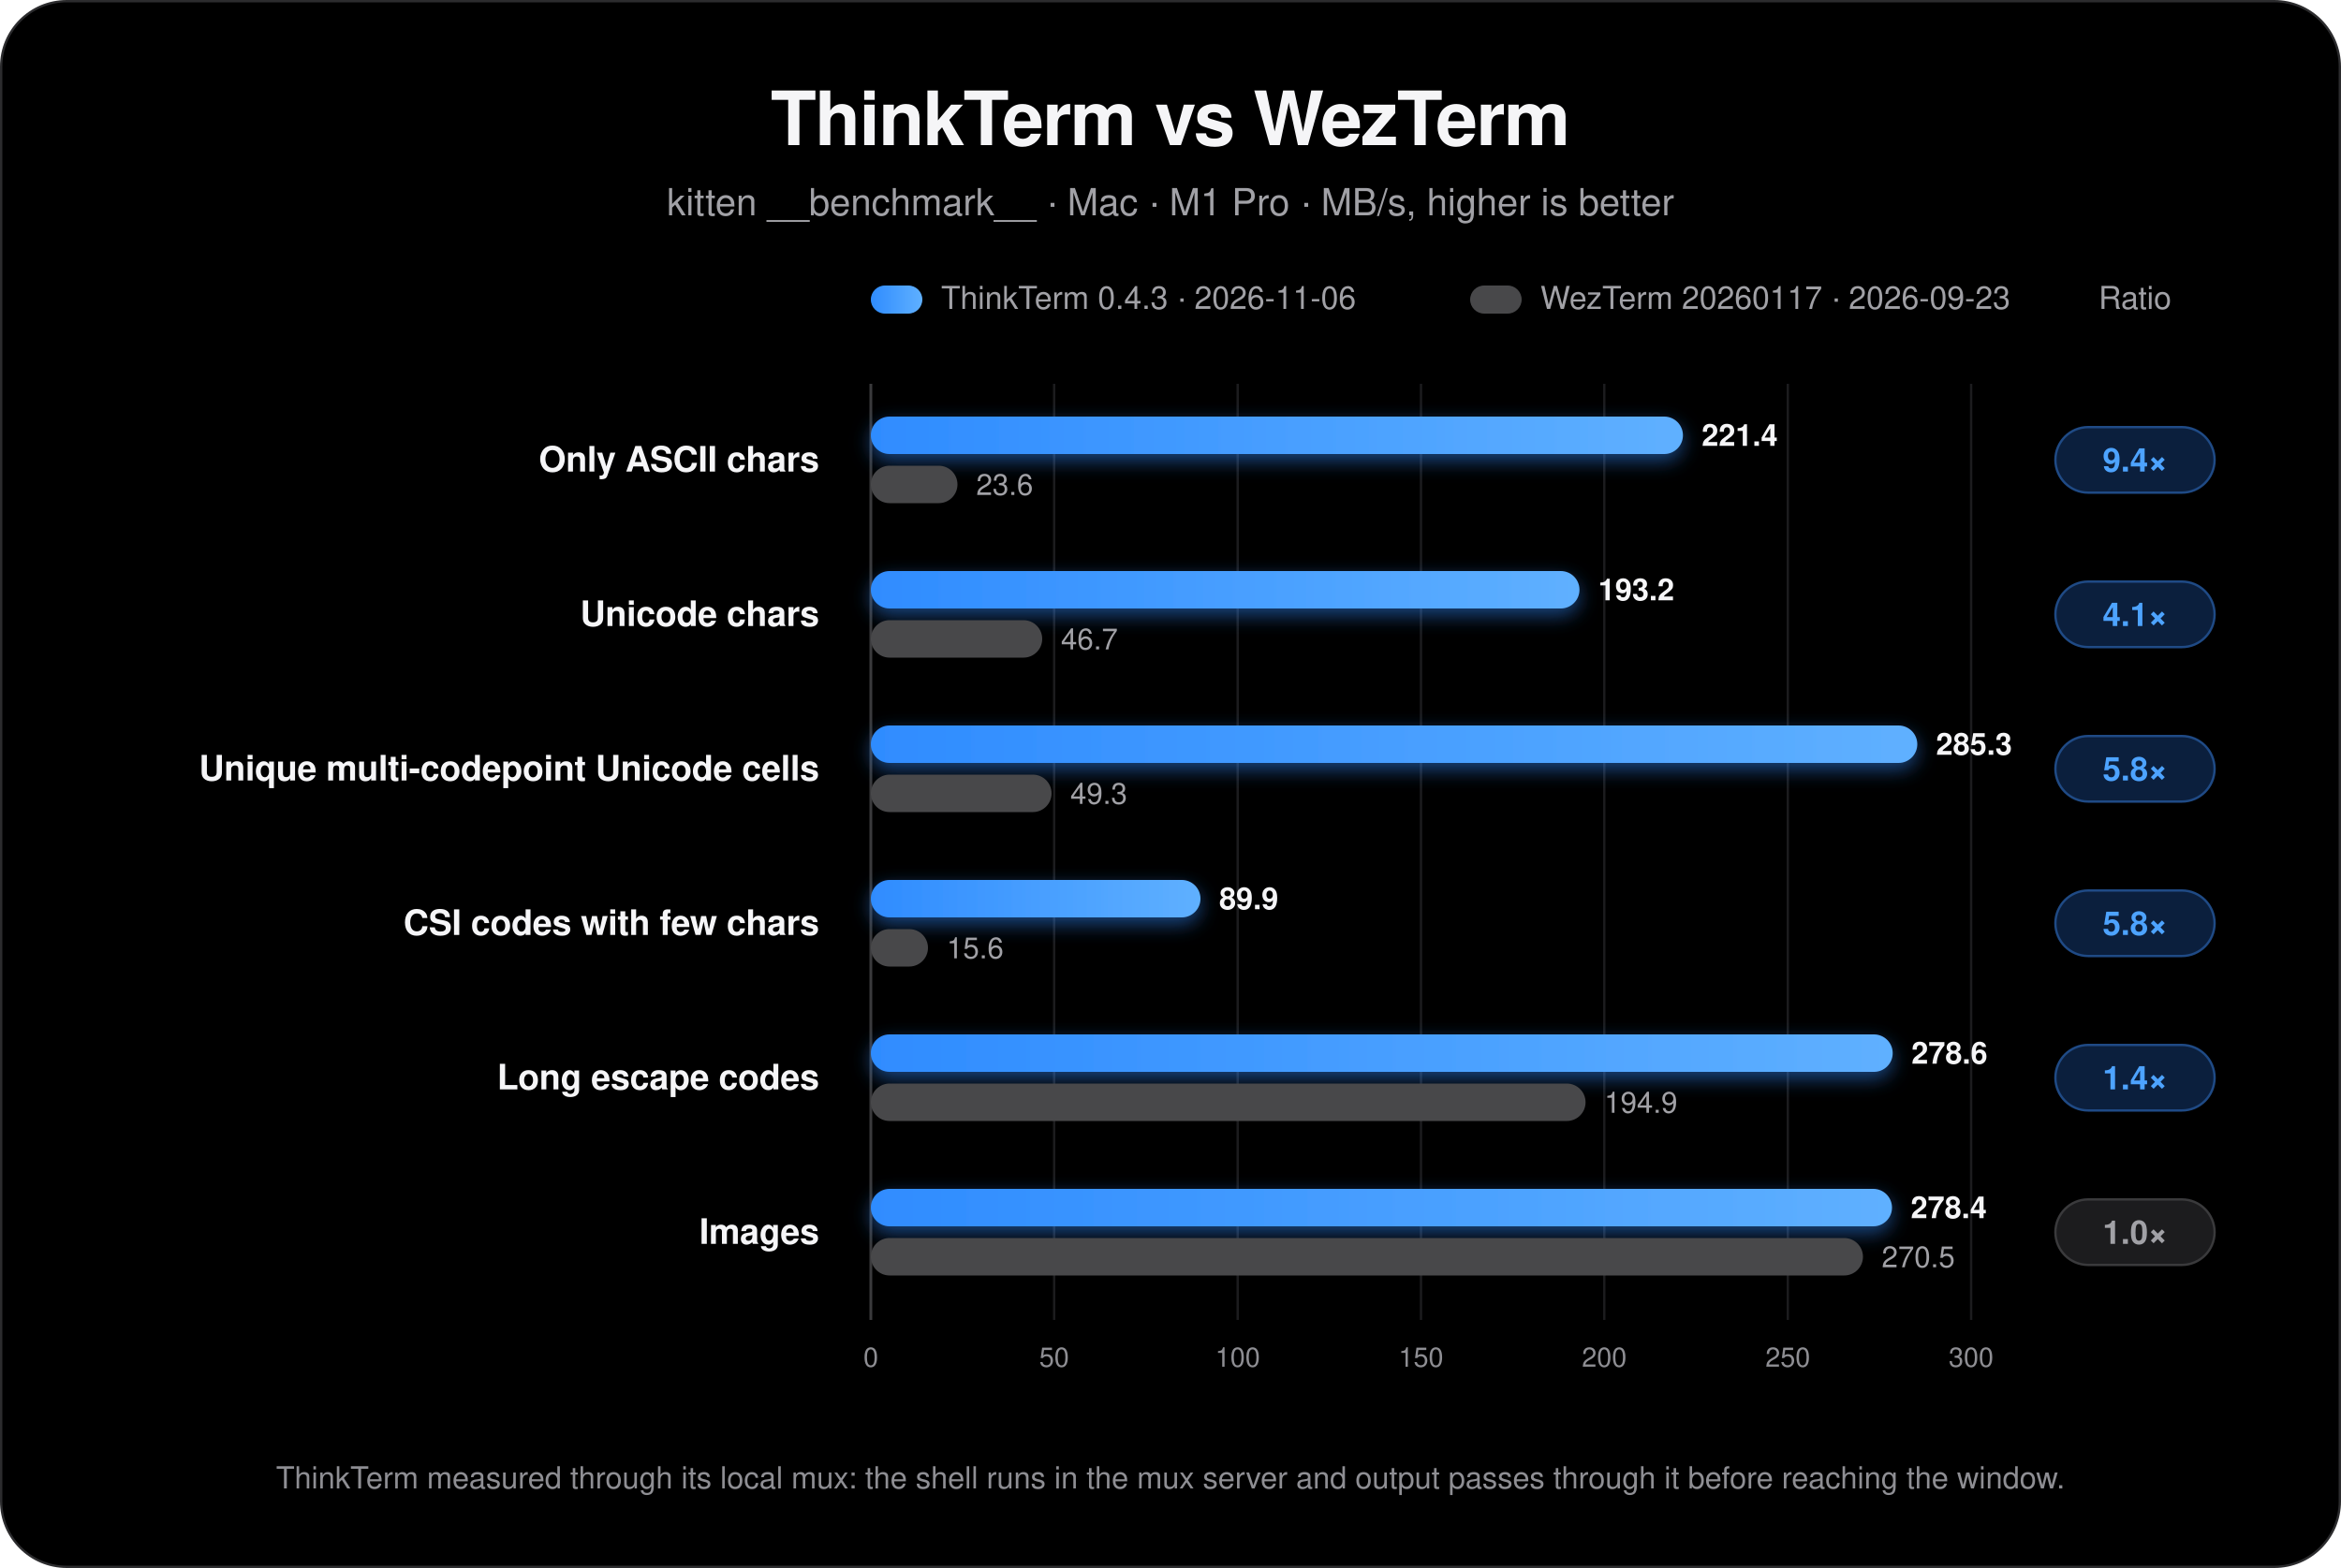
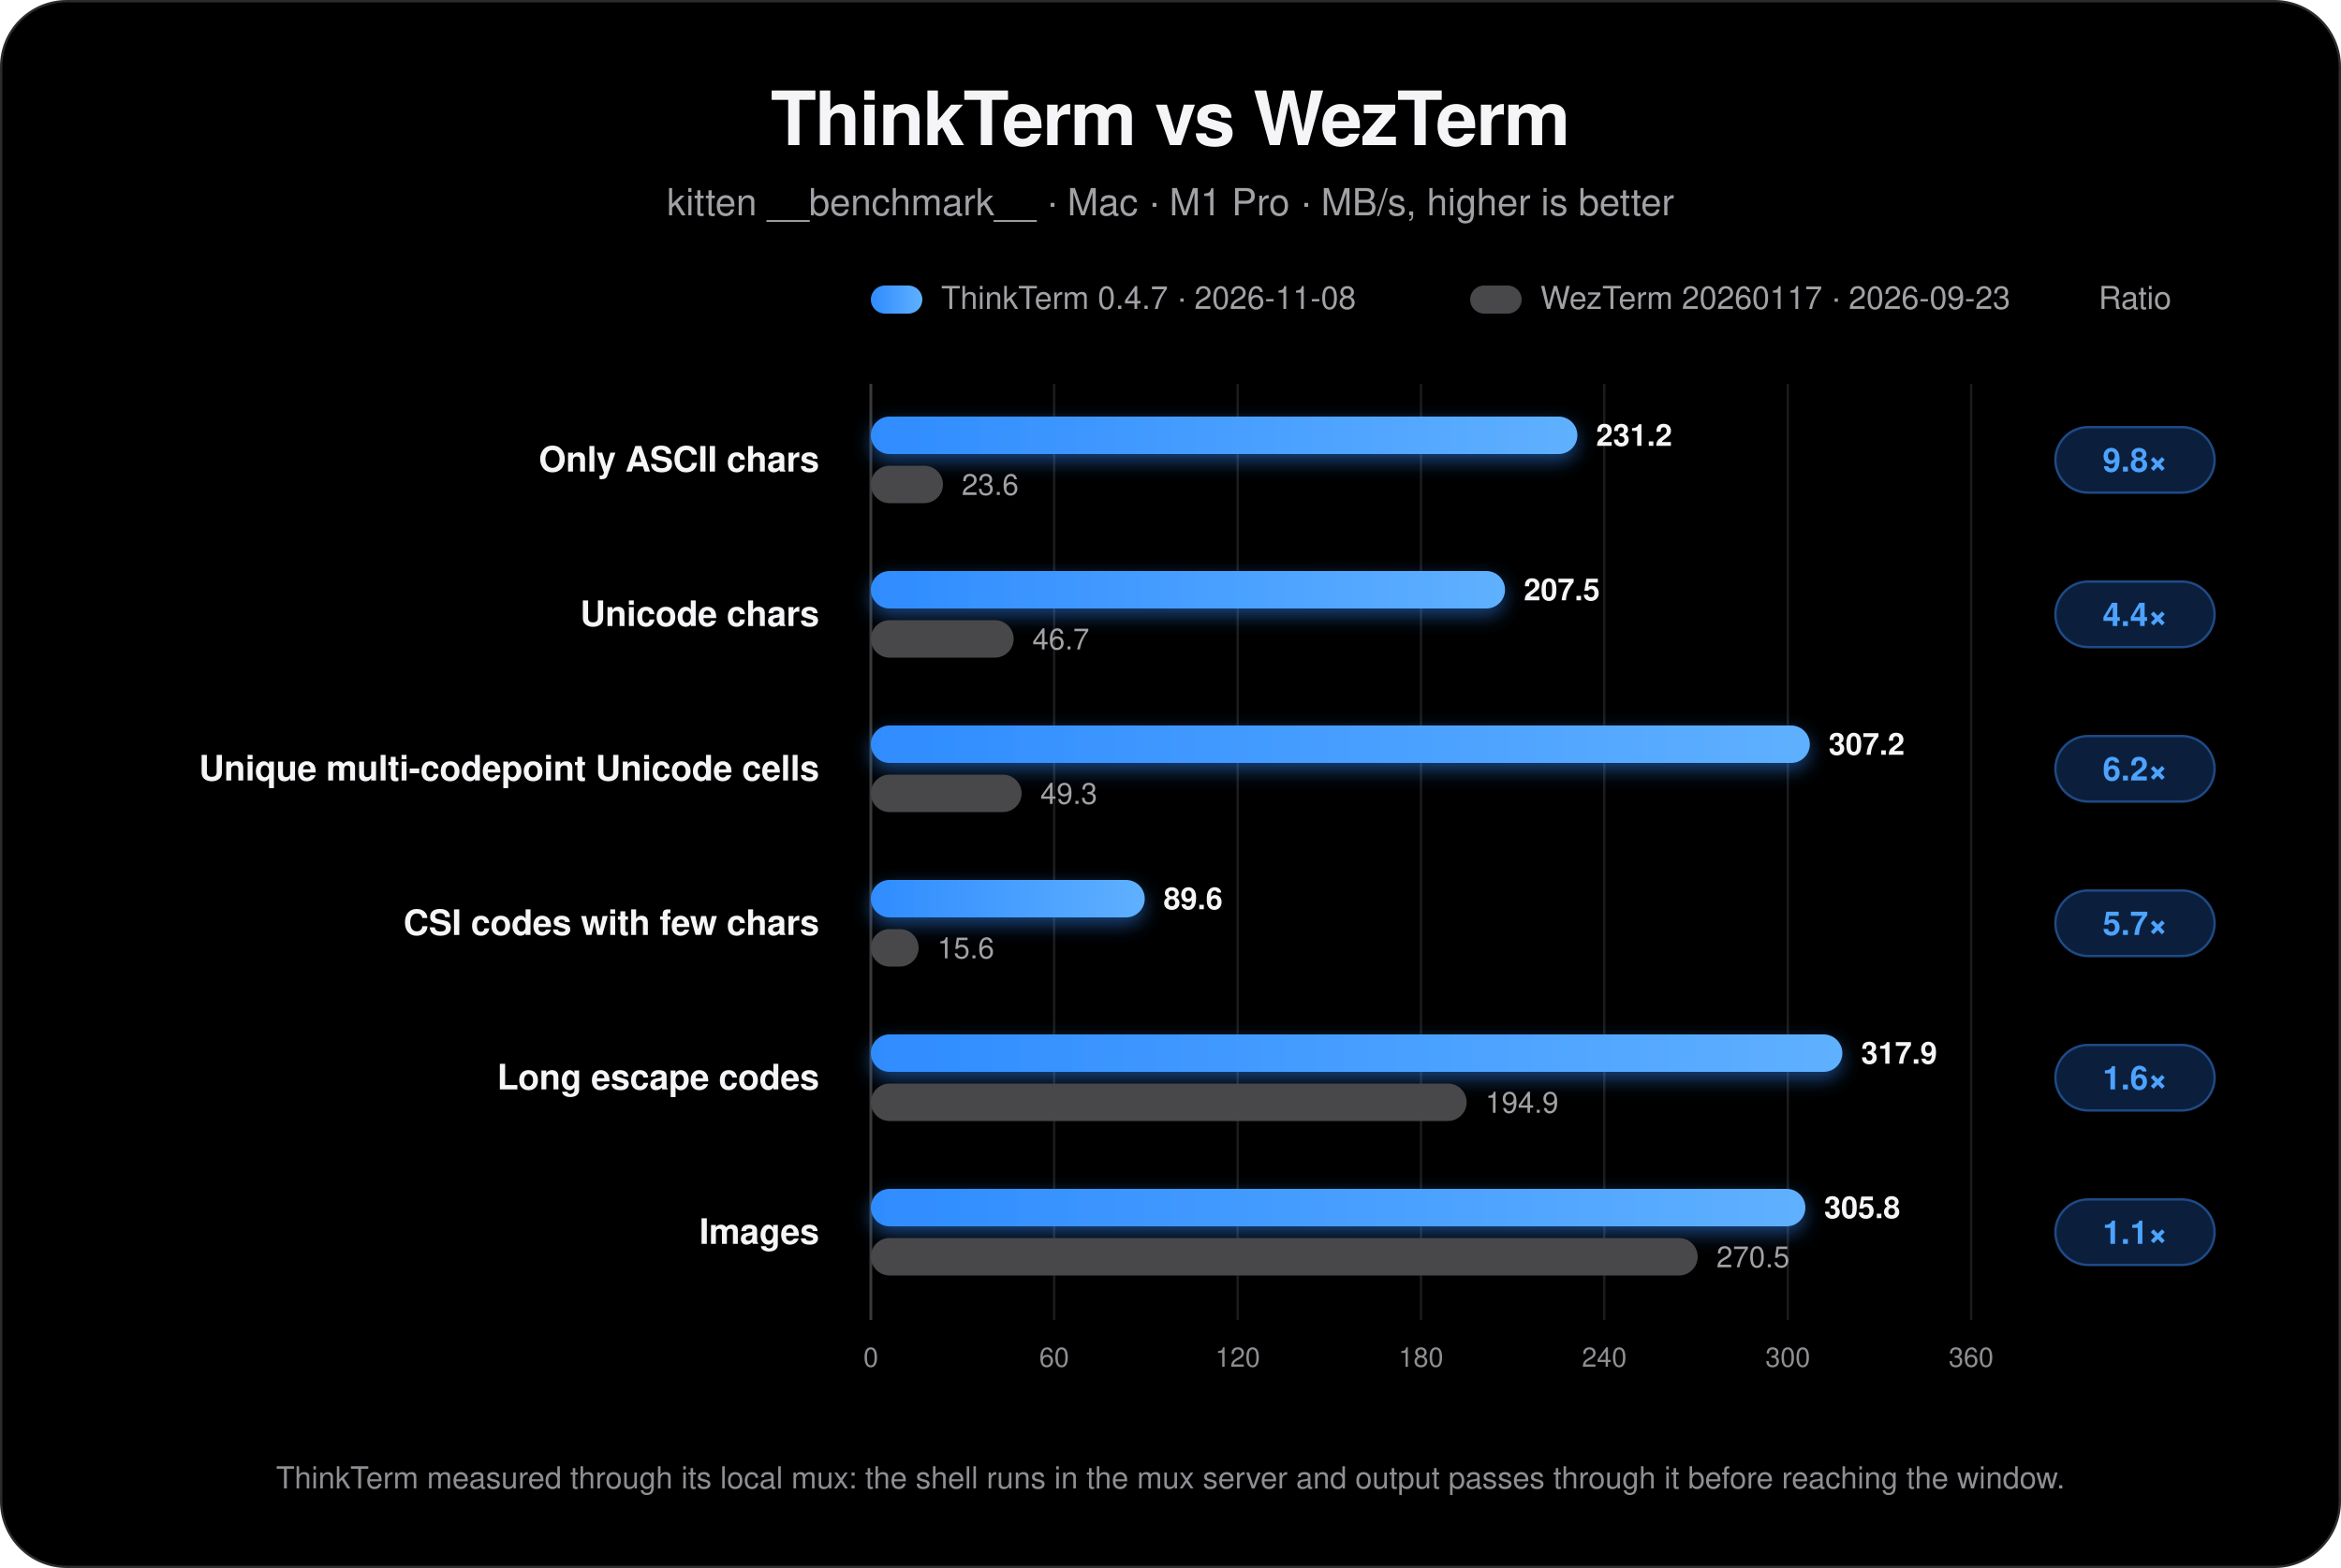
<svg xmlns="http://www.w3.org/2000/svg" viewBox="0 0 1000 670" width="1000" height="670" role="img" aria-labelledby="t d">
  <defs>
    <linearGradient id="ours" x1="0" y1="0" x2="1" y2="0">
      <stop offset="0" stop-color="#2f8cff" />
      <stop offset="1" stop-color="#5fb0ff" />
    </linearGradient>
    <filter id="glow" x="-10%" y="-80%" width="120%" height="300%">
      <feDropShadow dx="0" dy="3" stdDeviation="4" flood-color="#2f8cff" flood-opacity="0.5" />
    </filter>
  </defs>
  <style>
text { font-family: -apple-system, BlinkMacSystemFont, 'SF Pro Display', 'SF Pro Text', 'Segoe UI', 'Helvetica Neue', Helvetica, Arial, sans-serif; fill: #f5f5f7; }
.headline { font-size: 32px; font-weight: 700; letter-spacing: -0.6px; }
.subhead { font-size: 16px; fill: #a1a1a6; }
.label { font-size: 15px; font-weight: 600; letter-spacing: -0.1px; }
.legend { font-size: 13.5px; font-weight: 500; fill: #a1a1a6; }
.val-ours { font-size: 13px; font-weight: 700; }
.val-theirs { font-size: 12.5px; font-weight: 500; fill: #a1a1a6; }
.tick { font-size: 11.5px; fill: #8e8e93; }
.caption { font-size: 13px; font-weight: 500; fill: #8e8e93; }
.grid { stroke: #1c1c1e; stroke-width: 1; }
.axis { stroke: #3a3a3c; stroke-width: 1.2; }
.ours { fill: url(#ours); }
.ours-bar { fill: url(#ours); filter: url(#glow); }
.theirs { fill: #48484a; }
.win { fill: #0b1f3d; stroke: #1f4a85; }
.win-t { font-size: 14px; font-weight: 700; fill: #4da3ff; }
.even { fill: #1c1c1e; stroke: #3a3a3c; }
.even-t { font-size: 14px; font-weight: 700; fill: #a1a1a6; }
</style>
  <rect x="0.5" y="0.5" width="999" height="669" rx="28" fill="#000000" stroke="#2c2c2e" />
  <text x="500" y="62" class="headline" text-anchor="middle">ThinkTerm vs WezTerm</text>
  <text x="500" y="92" class="subhead" text-anchor="middle">kitten __benchmark__ · Mac · M1 Pro · MB/s, higher is better</text>
  <rect x="372" y="122" width="22" height="12" rx="6" class="ours" />
-   <text x="402" y="132" class="legend">ThinkTerm 0.4.3 · 2026-11-06</text>
+   <text x="402" y="132" class="legend">ThinkTerm 0.4.7 · 2026-11-08</text>
  <rect x="628" y="122" width="22" height="12" rx="6" class="theirs" />
  <text x="658" y="132" class="legend">WezTerm 20260117 · 2026-09-23</text>
  <text x="912" y="132" class="legend" text-anchor="middle">Ratio</text>
  <line x1="450.3" y1="164" x2="450.3" y2="564" class="grid" />
-   <text x="450.3" y="584" class="tick" text-anchor="middle">50</text>
+   <text x="450.3" y="584" class="tick" text-anchor="middle">60</text>
  <line x1="528.7" y1="164" x2="528.7" y2="564" class="grid" />
-   <text x="528.7" y="584" class="tick" text-anchor="middle">100</text>
+   <text x="528.7" y="584" class="tick" text-anchor="middle">120</text>
  <line x1="607.0" y1="164" x2="607.0" y2="564" class="grid" />
-   <text x="607.0" y="584" class="tick" text-anchor="middle">150</text>
+   <text x="607.0" y="584" class="tick" text-anchor="middle">180</text>
  <line x1="685.3" y1="164" x2="685.3" y2="564" class="grid" />
-   <text x="685.3" y="584" class="tick" text-anchor="middle">200</text>
+   <text x="685.3" y="584" class="tick" text-anchor="middle">240</text>
  <line x1="763.7" y1="164" x2="763.7" y2="564" class="grid" />
-   <text x="763.7" y="584" class="tick" text-anchor="middle">250</text>
+   <text x="763.7" y="584" class="tick" text-anchor="middle">300</text>
  <line x1="842.0" y1="164" x2="842.0" y2="564" class="grid" />
-   <text x="842.0" y="584" class="tick" text-anchor="middle">300</text>
+   <text x="842.0" y="584" class="tick" text-anchor="middle">360</text>
  <line x1="372" y1="164" x2="372" y2="564" class="axis" />
  <text x="372" y="584" class="tick" text-anchor="middle">0</text>
  <text x="350" y="201.5" class="label" text-anchor="end">Only ASCII chars</text>
-   <rect x="372" y="178" width="346.9" height="16" rx="8.0" class="ours-bar" />
-   <text x="726.9" y="190.5" class="val-ours">221.4</text>
-   <rect x="372" y="199" width="37.0" height="16" rx="8.0" class="theirs" />
-   <text x="417.0" y="211.5" class="val-theirs">23.6</text>
+   <rect x="372" y="178" width="301.8" height="16" rx="8.0" class="ours-bar" />
+   <text x="681.8" y="190.5" class="val-ours">231.2</text>
+   <rect x="372" y="199" width="30.8" height="16" rx="8.0" class="theirs" />
+   <text x="410.8" y="211.5" class="val-theirs">23.6</text>
  <rect x="878" y="182.5" width="68" height="28" rx="14" class="win" />
-   <text x="912" y="201.5" class="win-t" text-anchor="middle">9.4×</text>
+   <text x="912" y="201.5" class="win-t" text-anchor="middle">9.8×</text>
  <text x="350" y="267.5" class="label" text-anchor="end">Unicode chars</text>
-   <rect x="372" y="244" width="302.7" height="16" rx="8.0" class="ours-bar" />
-   <text x="682.7" y="256.5" class="val-ours">193.2</text>
-   <rect x="372" y="265" width="73.2" height="16" rx="8.0" class="theirs" />
-   <text x="453.2" y="277.5" class="val-theirs">46.7</text>
+   <rect x="372" y="244" width="270.9" height="16" rx="8.0" class="ours-bar" />
+   <text x="650.9" y="256.5" class="val-ours">207.5</text>
+   <rect x="372" y="265" width="61.0" height="16" rx="8.0" class="theirs" />
+   <text x="441.0" y="277.5" class="val-theirs">46.7</text>
  <rect x="878" y="248.5" width="68" height="28" rx="14" class="win" />
-   <text x="912" y="267.5" class="win-t" text-anchor="middle">4.1×</text>
+   <text x="912" y="267.5" class="win-t" text-anchor="middle">4.4×</text>
  <text x="350" y="333.5" class="label" text-anchor="end">Unique multi-codepoint Unicode cells</text>
-   <rect x="372" y="310" width="447.0" height="16" rx="8.0" class="ours-bar" />
-   <text x="827.0" y="322.5" class="val-ours">285.3</text>
-   <rect x="372" y="331" width="77.2" height="16" rx="8.0" class="theirs" />
-   <text x="457.2" y="343.5" class="val-theirs">49.3</text>
+   <rect x="372" y="310" width="401.1" height="16" rx="8.0" class="ours-bar" />
+   <text x="781.1" y="322.5" class="val-ours">307.2</text>
+   <rect x="372" y="331" width="64.4" height="16" rx="8.0" class="theirs" />
+   <text x="444.4" y="343.5" class="val-theirs">49.3</text>
  <rect x="878" y="314.5" width="68" height="28" rx="14" class="win" />
-   <text x="912" y="333.5" class="win-t" text-anchor="middle">5.8×</text>
+   <text x="912" y="333.5" class="win-t" text-anchor="middle">6.2×</text>
  <text x="350" y="399.5" class="label" text-anchor="end">CSI codes with few chars</text>
-   <rect x="372" y="376" width="140.8" height="16" rx="8.0" class="ours-bar" />
-   <text x="520.8" y="388.5" class="val-ours">89.9</text>
-   <rect x="372" y="397" width="24.4" height="16" rx="8.0" class="theirs" />
-   <text x="404.4" y="409.5" class="val-theirs">15.6</text>
+   <rect x="372" y="376" width="117.0" height="16" rx="8.0" class="ours-bar" />
+   <text x="497.0" y="388.5" class="val-ours">89.6</text>
+   <rect x="372" y="397" width="20.4" height="16" rx="8.0" class="theirs" />
+   <text x="400.4" y="409.5" class="val-theirs">15.6</text>
  <rect x="878" y="380.5" width="68" height="28" rx="14" class="win" />
-   <text x="912" y="399.5" class="win-t" text-anchor="middle">5.8×</text>
+   <text x="912" y="399.5" class="win-t" text-anchor="middle">5.7×</text>
  <text x="350" y="465.5" class="label" text-anchor="end">Long escape codes</text>
-   <rect x="372" y="442" width="436.5" height="16" rx="8.0" class="ours-bar" />
-   <text x="816.5" y="454.5" class="val-ours">278.6</text>
-   <rect x="372" y="463" width="305.3" height="16" rx="8.0" class="theirs" />
-   <text x="685.3" y="475.5" class="val-theirs">194.9</text>
+   <rect x="372" y="442" width="415.0" height="16" rx="8.0" class="ours-bar" />
+   <text x="795.0" y="454.5" class="val-ours">317.9</text>
+   <rect x="372" y="463" width="254.5" height="16" rx="8.0" class="theirs" />
+   <text x="634.5" y="475.5" class="val-theirs">194.9</text>
  <rect x="878" y="446.5" width="68" height="28" rx="14" class="win" />
-   <text x="912" y="465.5" class="win-t" text-anchor="middle">1.4×</text>
+   <text x="912" y="465.5" class="win-t" text-anchor="middle">1.6×</text>
  <text x="350" y="531.5" class="label" text-anchor="end">Images</text>
-   <rect x="372" y="508" width="436.2" height="16" rx="8.0" class="ours-bar" />
-   <text x="816.2" y="520.5" class="val-ours">278.4</text>
-   <rect x="372" y="529" width="423.8" height="16" rx="8.0" class="theirs" />
-   <text x="803.8" y="541.5" class="val-theirs">270.5</text>
-   <rect x="878" y="512.5" width="68" height="28" rx="14" class="even" />
-   <text x="912" y="531.5" class="even-t" text-anchor="middle">1.0×</text>
+   <rect x="372" y="508" width="399.2" height="16" rx="8.0" class="ours-bar" />
+   <text x="779.2" y="520.5" class="val-ours">305.8</text>
+   <rect x="372" y="529" width="353.2" height="16" rx="8.0" class="theirs" />
+   <text x="733.2" y="541.5" class="val-theirs">270.5</text>
+   <rect x="878" y="512.5" width="68" height="28" rx="14" class="win" />
+   <text x="912" y="531.5" class="win-t" text-anchor="middle">1.1×</text>
  <text x="500" y="636" class="caption" text-anchor="middle">ThinkTerm measured through its local mux: the shell runs in the mux server and output passes through it before reaching the window.</text>
</svg>
